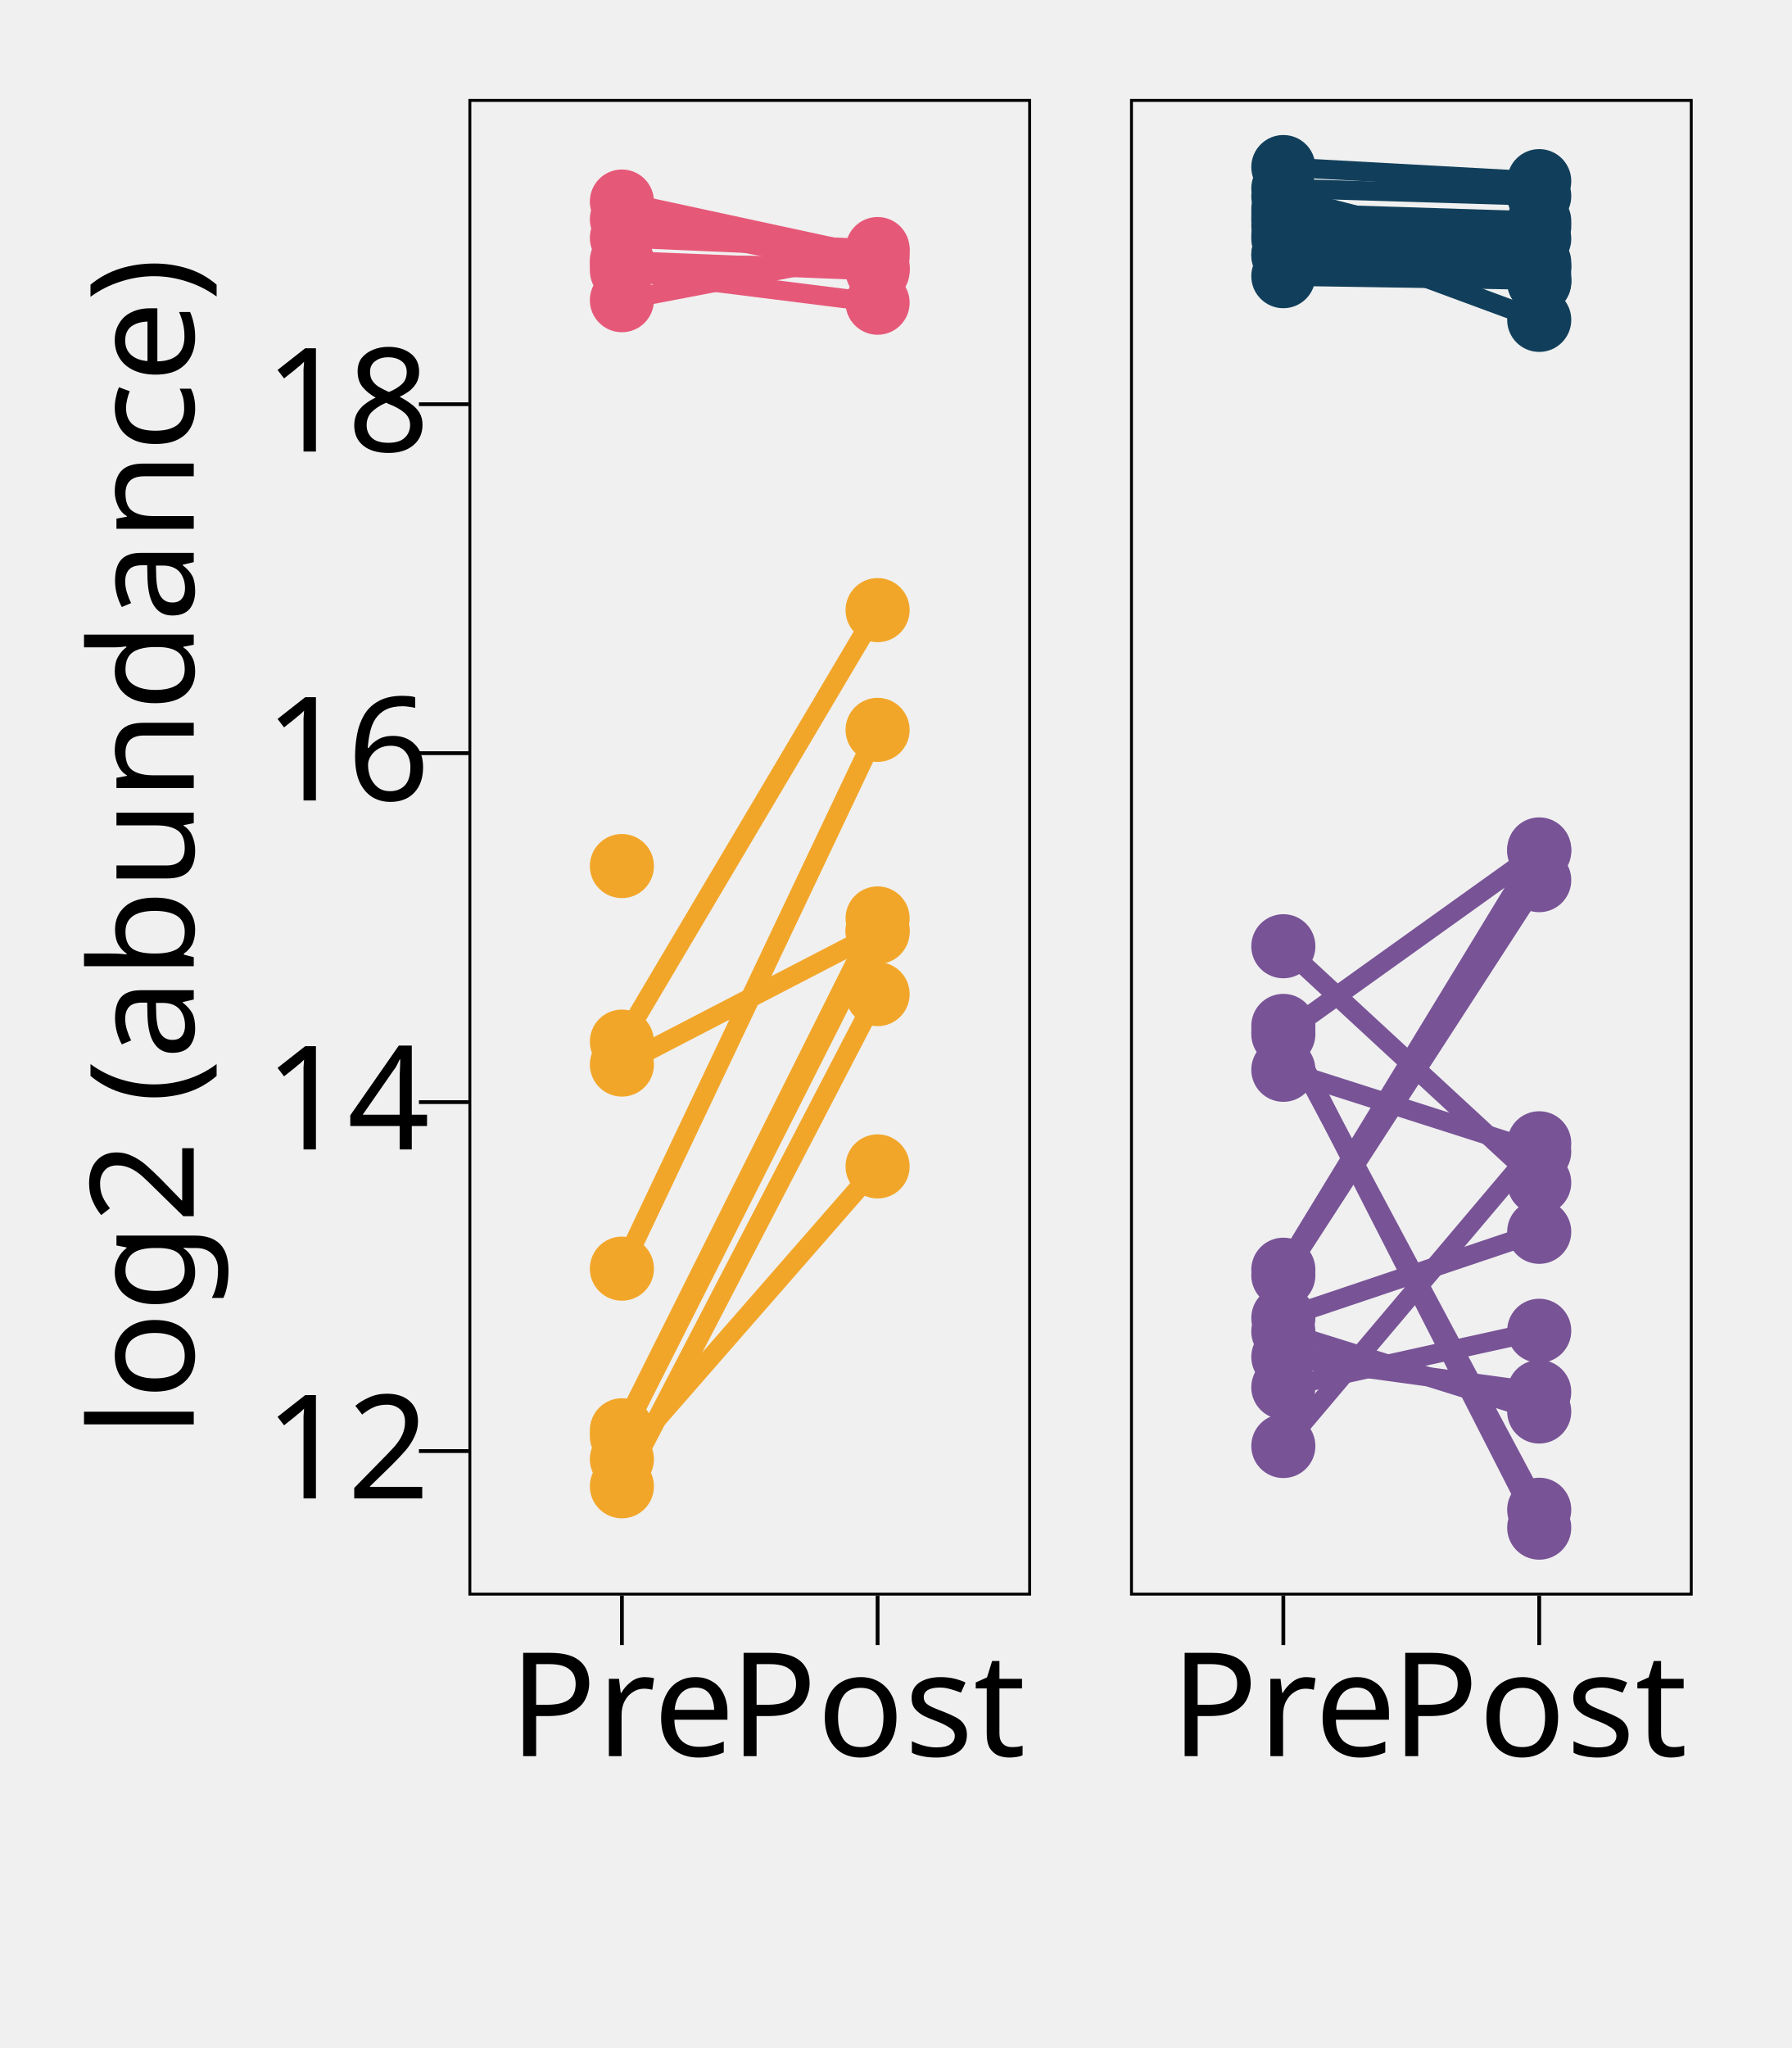
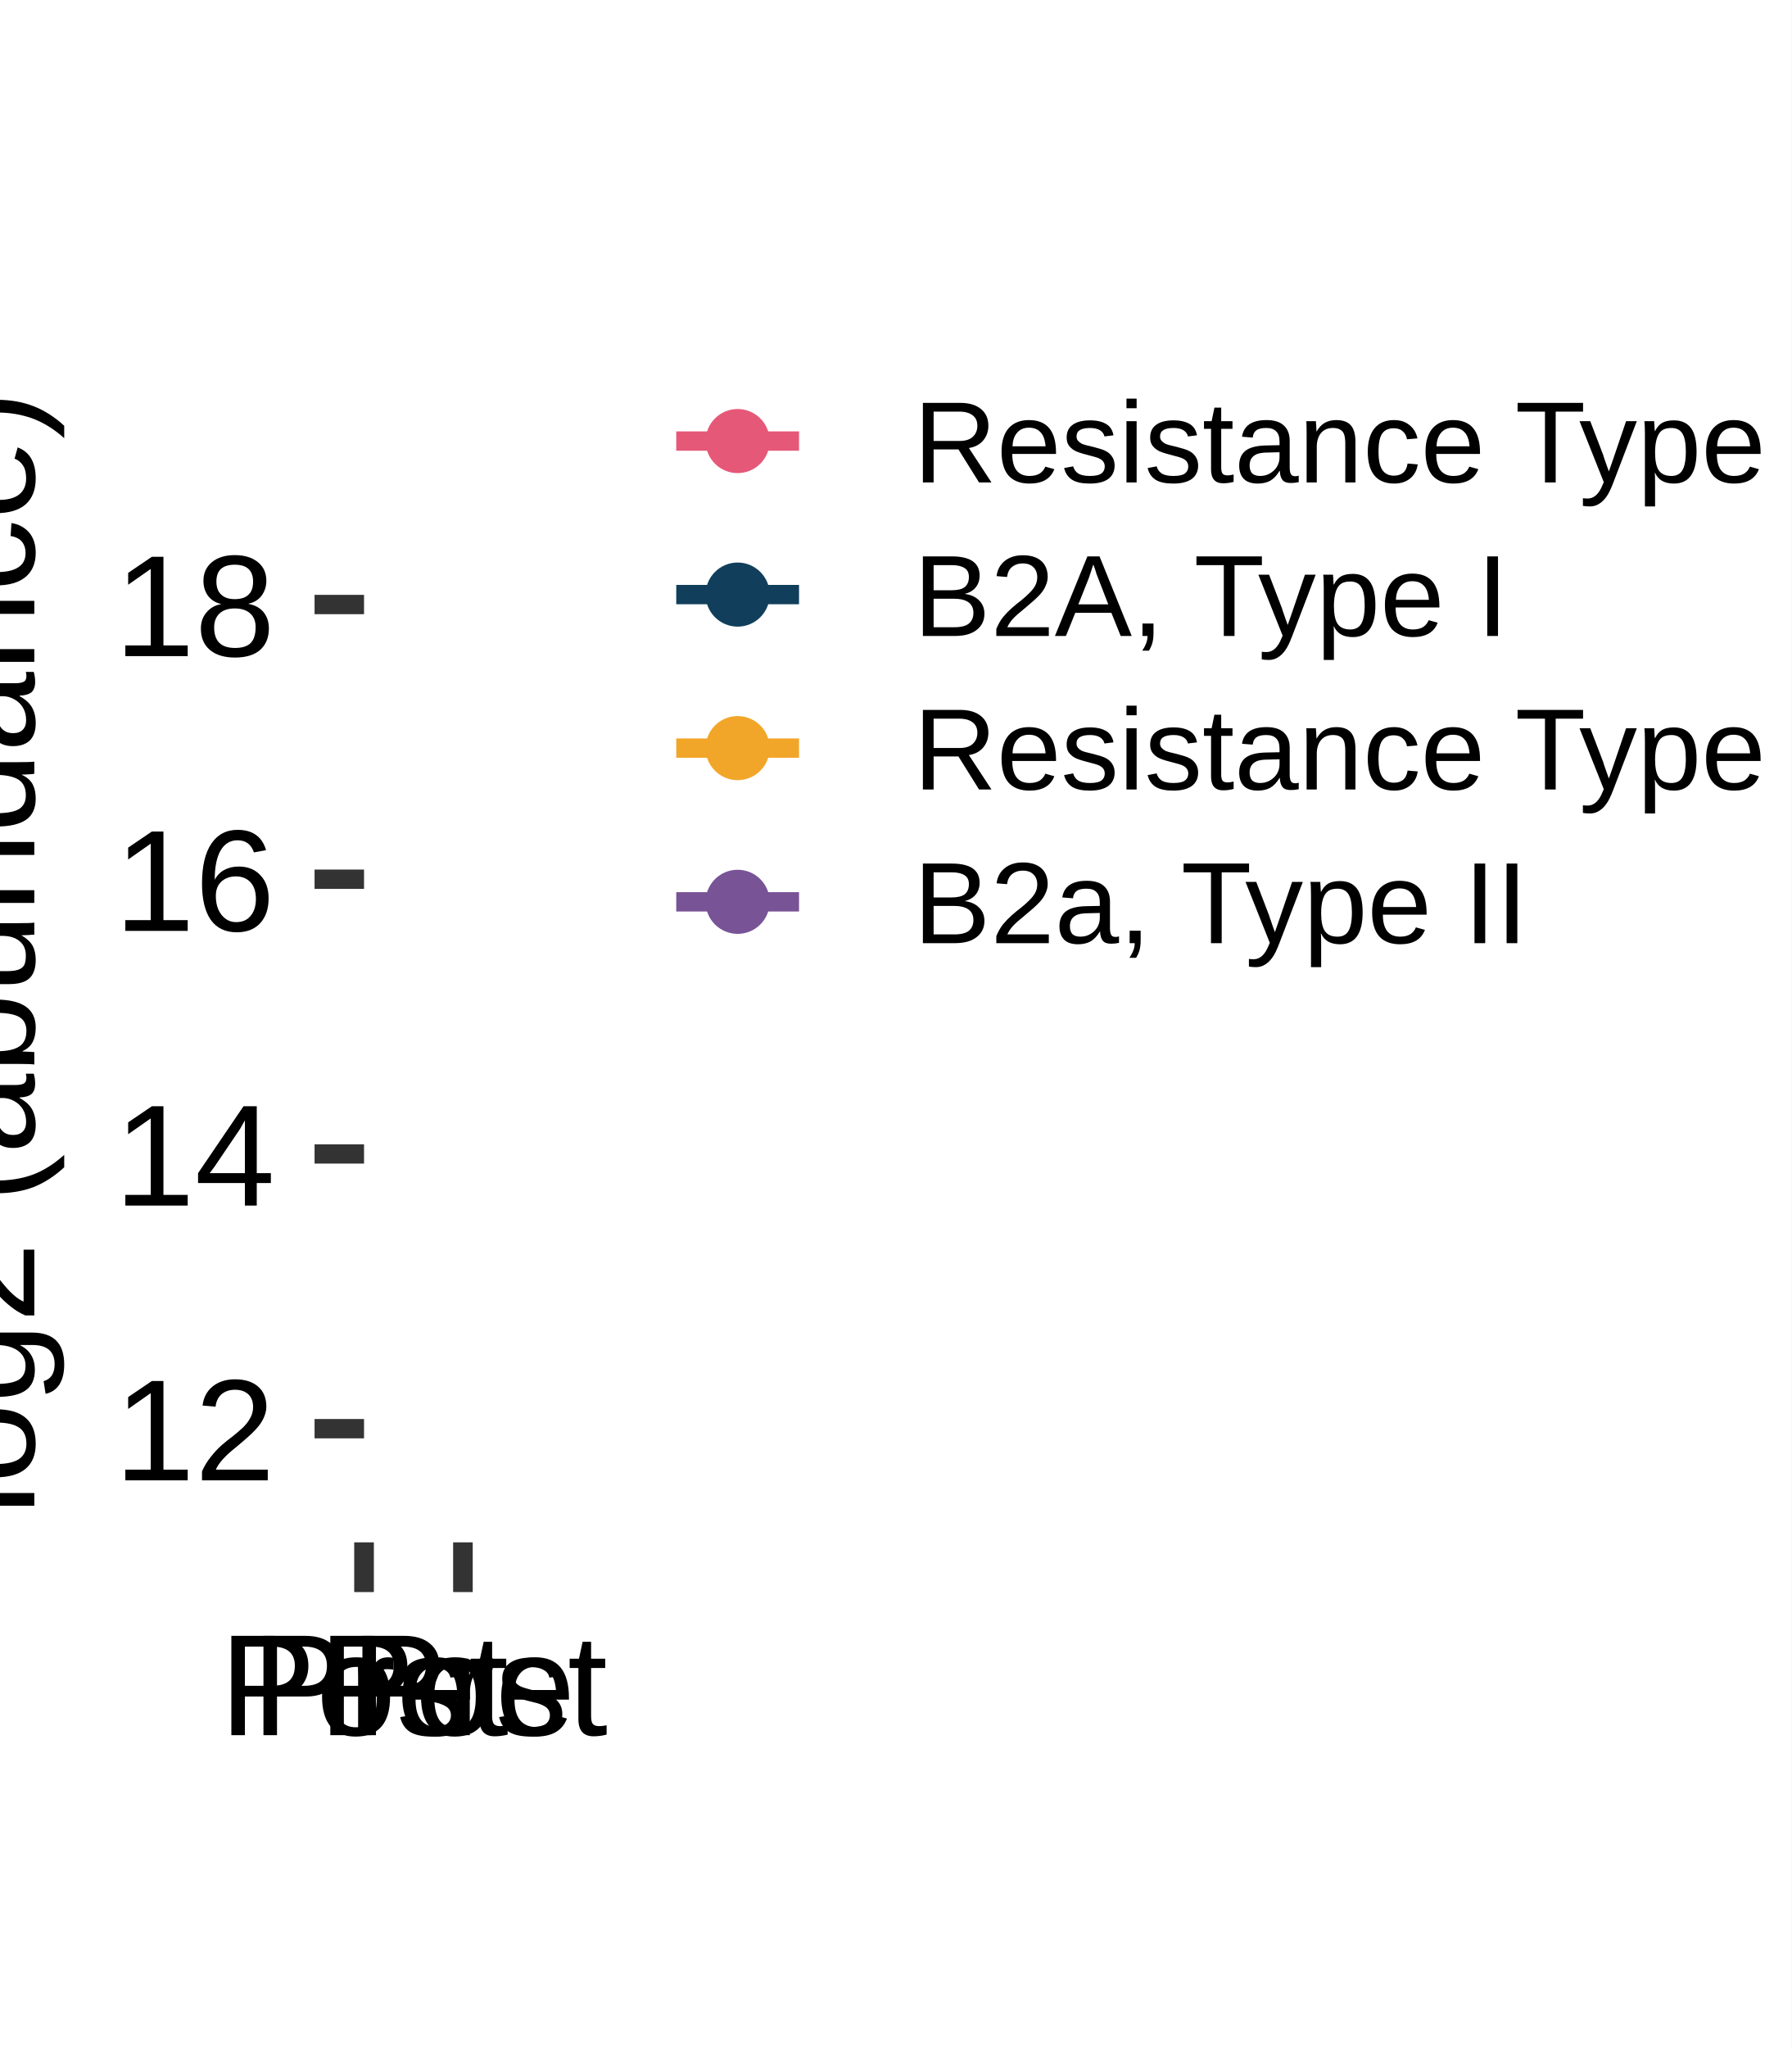
<svg xmlns="http://www.w3.org/2000/svg" width="99.21pt" height="113.39pt" viewBox="0 0 99.21 113.39">
  <g class="svglite">
    <defs>
      <style type="text/css">
    .svglite line, .svglite polyline, .svglite polygon, .svglite path, .svglite rect, .svglite circle {
      fill: none;
      stroke: #000000;
      stroke-linecap: round;
      stroke-linejoin: round;
      stroke-miterlimit: 10.00;
    }
    .svglite text {
      white-space: pre;
    }
    .svglite g.glyphgroup path {
      fill: inherit;
      stroke: none;
    }
  </style>
    </defs>
-     <rect width="100%" height="100%" style="stroke: none; fill: none;" />
+     <rect width="100%" height="100%" style="stroke: none; fill: #FFFFFF;" />
    <defs>
      <clipPath id="cpMC4wMHw5OS4yMXwwLjAwfDExMy4zOQ==">
        <rect x="0.00" y="0.00" width="99.21" height="113.39" />
      </clipPath>
    </defs>
    <g clip-path="url(#cpMC4wMHw5OS4yMXwwLjAwfDExMy4zOQ==)">
+       <rect x="-9.32" y="0" width="117.84" height="113.39" style="stroke-width: 0.00; fill: #FFFFFF;" />
+     </g>
+     <defs>
+       <clipPath id="cpMjAuMTZ8MjAuMTZ8MjAuMTZ8ODUuNDA=">
+         <rect x="20.16" y="20.16" width="0.00" height="65.24" />
+       </clipPath>
+     </defs>
+     <g clip-path="url(#cpMjAuMTZ8MjAuMTZ8MjAuMTZ8ODUuNDA=)">
+       <circle cx="20.16" cy="27.05" r="1.42" style="stroke-width: 0.71; stroke: #E65878; fill: #E65878;" />
+       <circle cx="20.16" cy="27.49" r="1.42" style="stroke-width: 0.71; stroke: #E65878; fill: #E65878;" />
+       <circle cx="20.16" cy="53.60" r="1.42" style="stroke-width: 0.71; stroke: #F2A629; fill: #F2A629;" />
+       <circle cx="20.16" cy="24.64" r="1.42" style="stroke-width: 0.71; stroke: #E65878; fill: #E65878;" />
+       <circle cx="20.16" cy="71.15" r="1.42" style="stroke-width: 0.71; stroke: #F2A629; fill: #F2A629;" />
+       <circle cx="20.16" cy="25.41" r="1.42" style="stroke-width: 0.71; stroke: #E65878; fill: #E65878;" />
+       <circle cx="20.16" cy="27.36" r="1.42" style="stroke-width: 0.71; stroke: #E65878; fill: #E65878;" />
+       <circle cx="20.16" cy="79.46" r="1.42" style="stroke-width: 0.71; stroke: #F2A629; fill: #F2A629;" />
+       <circle cx="20.16" cy="62.25" r="1.42" style="stroke-width: 0.71; stroke: #F2A629; fill: #F2A629;" />
+       <circle cx="20.16" cy="28.93" r="1.42" style="stroke-width: 0.71; stroke: #E65878; fill: #E65878;" />
+       <circle cx="20.16" cy="47.66" r="1.42" style="stroke-width: 0.71; stroke: #F2A629; fill: #F2A629;" />
+       <circle cx="20.16" cy="27.21" r="1.42" style="stroke-width: 0.71; stroke: #E65878; fill: #E65878;" />
+       <circle cx="20.16" cy="27.64" r="1.42" style="stroke-width: 0.71; stroke: #E65878; fill: #E65878;" />
+       <circle cx="20.16" cy="55.88" r="1.42" style="stroke-width: 0.71; stroke: #F2A629; fill: #F2A629;" />
+       <circle cx="20.16" cy="42.45" r="1.42" style="stroke-width: 0.71; stroke: #F2A629; fill: #F2A629;" />
+       <circle cx="20.16" cy="56.39" r="1.42" style="stroke-width: 0.71; stroke: #F2A629; fill: #F2A629;" />
+       <circle cx="20.16" cy="29.05" r="1.42" style="stroke-width: 0.71; stroke: #E65878; fill: #E65878;" />
+       <circle cx="20.16" cy="59.18" r="1.42" style="stroke-width: 0.71; stroke: #F2A629; fill: #F2A629;" />
+       <circle cx="20.16" cy="27.57" r="1.42" style="stroke-width: 0.71; stroke: #E65878; fill: #E65878;" />
+       <circle cx="20.16" cy="66.70" r="1.42" style="stroke-width: 0.71; stroke: #F2A629; fill: #F2A629;" />
+       <circle cx="20.16" cy="26.80" r="1.42" style="stroke-width: 0.71; stroke: #E65878; fill: #E65878;" />
+       <circle cx="20.16" cy="26.71" r="1.42" style="stroke-width: 0.71; stroke: #E65878; fill: #E65878;" />
+       <circle cx="20.16" cy="56.48" r="1.42" style="stroke-width: 0.71; stroke: #F2A629; fill: #F2A629;" />
+       <circle cx="20.16" cy="61.26" r="1.42" style="stroke-width: 0.71; stroke: #F2A629; fill: #F2A629;" />
+       <circle cx="20.16" cy="78.46" r="1.42" style="stroke-width: 0.71; stroke: #F2A629; fill: #F2A629;" />
+       <circle cx="20.16" cy="27.66" r="1.42" style="stroke-width: 0.71; stroke: #E65878; fill: #E65878;" />
+       <circle cx="20.16" cy="26.22" r="1.42" style="stroke-width: 0.71; stroke: #E65878; fill: #E65878;" />
+       <circle cx="20.16" cy="78.20" r="1.42" style="stroke-width: 0.71; stroke: #F2A629; fill: #F2A629;" />
+       <circle cx="20.16" cy="80.64" r="1.42" style="stroke-width: 0.71; stroke: #F2A629; fill: #F2A629;" />
+       <polyline points="20.16,25.41 20.16,27.57 " style="stroke-width: 1.07; stroke: #E65878; stroke-linecap: butt;" />
+       <polyline points="20.16,27.05 20.16,24.64 " style="stroke-width: 1.07; stroke: #E65878; stroke-linecap: butt;" />
+       <polyline points="20.16,27.21 20.16,27.66 " style="stroke-width: 1.07; stroke: #E65878; stroke-linecap: butt;" />
+       <polyline points="20.16,26.71 20.16,26.22 " style="stroke-width: 1.07; stroke: #E65878; stroke-linecap: butt;" />
+       <polyline points="20.16,27.49 20.16,27.36 " style="stroke-width: 1.07; stroke: #E65878; stroke-linecap: butt;" />
+       <polyline points="20.16,28.93 20.16,26.80 " style="stroke-width: 1.07; stroke: #E65878; stroke-linecap: butt;" />
+       <polyline points="20.16,27.64 20.16,29.05 " style="stroke-width: 1.07; stroke: #E65878; stroke-linecap: butt;" />
+       <polyline points="20.16,62.25 20.16,56.48 " style="stroke-width: 1.07; stroke: #F2A629; stroke-linecap: butt;" />
+       <polyline points="20.16,42.45 20.16,61.26 " style="stroke-width: 1.07; stroke: #F2A629; stroke-linecap: butt;" />
+       <polyline points="20.16,71.15 20.16,47.66 " style="stroke-width: 1.07; stroke: #F2A629; stroke-linecap: butt;" />
+       <polyline points="20.16,55.88 20.16,78.20 " style="stroke-width: 1.07; stroke: #F2A629; stroke-linecap: butt;" />
+       <polyline points="20.16,79.46 20.16,66.70 " style="stroke-width: 1.07; stroke: #F2A629; stroke-linecap: butt;" />
+       <polyline points="20.16,56.39 20.16,78.46 " style="stroke-width: 1.07; stroke: #F2A629; stroke-linecap: butt;" />
+       <polyline points="20.16,59.18 20.16,80.64 " style="stroke-width: 1.07; stroke: #F2A629; stroke-linecap: butt;" />
+       <rect x="20.16" y="20.16" width="0.00" height="65.24" style="stroke-width: 0.53;" />
+     </g>
+     <g clip-path="url(#cpMC4wMHw5OS4yMXwwLjAwfDExMy4zOQ==)">
</g>
    <defs>
-       <clipPath id="cpMjUuOTR8NTcuMTB8NS40OHw4OC4zNA==">
-         <rect x="25.94" y="5.48" width="31.16" height="82.86" />
-       </clipPath>
-     </defs>
-     <g clip-path="url(#cpMjUuOTR8NTcuMTB8NS40OHw4OC4zNA==)">
-       <circle cx="48.60" cy="14.22" r="1.42" style="stroke-width: 0.71; stroke: #E65878; fill: #E65878;" />
-       <circle cx="48.60" cy="14.78" r="1.42" style="stroke-width: 0.71; stroke: #E65878; fill: #E65878;" />
-       <circle cx="34.44" cy="47.95" r="1.42" style="stroke-width: 0.71; stroke: #F2A629; fill: #F2A629;" />
-       <circle cx="34.44" cy="11.16" r="1.42" style="stroke-width: 0.71; stroke: #E65878; fill: #E65878;" />
-       <circle cx="34.44" cy="70.24" r="1.42" style="stroke-width: 0.71; stroke: #F2A629; fill: #F2A629;" />
-       <circle cx="34.44" cy="12.14" r="1.42" style="stroke-width: 0.71; stroke: #E65878; fill: #E65878;" />
-       <circle cx="34.44" cy="14.62" r="1.42" style="stroke-width: 0.71; stroke: #E65878; fill: #E65878;" />
-       <circle cx="34.44" cy="80.79" r="1.42" style="stroke-width: 0.71; stroke: #F2A629; fill: #F2A629;" />
-       <circle cx="34.44" cy="58.94" r="1.42" style="stroke-width: 0.71; stroke: #F2A629; fill: #F2A629;" />
-       <circle cx="34.44" cy="16.62" r="1.42" style="stroke-width: 0.71; stroke: #E65878; fill: #E65878;" />
-       <circle cx="48.60" cy="40.41" r="1.42" style="stroke-width: 0.71; stroke: #F2A629; fill: #F2A629;" />
-       <circle cx="34.44" cy="14.43" r="1.42" style="stroke-width: 0.71; stroke: #E65878; fill: #E65878;" />
-       <circle cx="34.44" cy="14.98" r="1.42" style="stroke-width: 0.71; stroke: #E65878; fill: #E65878;" />
-       <circle cx="48.60" cy="50.85" r="1.42" style="stroke-width: 0.71; stroke: #F2A629; fill: #F2A629;" />
-       <circle cx="48.60" cy="33.78" r="1.42" style="stroke-width: 0.71; stroke: #F2A629; fill: #F2A629;" />
-       <circle cx="48.60" cy="51.49" r="1.42" style="stroke-width: 0.71; stroke: #F2A629; fill: #F2A629;" />
-       <circle cx="48.60" cy="16.76" r="1.42" style="stroke-width: 0.71; stroke: #E65878; fill: #E65878;" />
-       <circle cx="48.60" cy="55.04" r="1.42" style="stroke-width: 0.71; stroke: #F2A629; fill: #F2A629;" />
-       <circle cx="48.60" cy="14.89" r="1.42" style="stroke-width: 0.71; stroke: #E65878; fill: #E65878;" />
-       <circle cx="48.60" cy="64.58" r="1.42" style="stroke-width: 0.71; stroke: #F2A629; fill: #F2A629;" />
-       <circle cx="48.60" cy="13.91" r="1.42" style="stroke-width: 0.71; stroke: #E65878; fill: #E65878;" />
-       <circle cx="48.60" cy="13.79" r="1.42" style="stroke-width: 0.71; stroke: #E65878; fill: #E65878;" />
-       <circle cx="48.60" cy="51.60" r="1.42" style="stroke-width: 0.71; stroke: #F2A629; fill: #F2A629;" />
-       <circle cx="34.44" cy="57.67" r="1.42" style="stroke-width: 0.71; stroke: #F2A629; fill: #F2A629;" />
-       <circle cx="34.44" cy="79.52" r="1.42" style="stroke-width: 0.71; stroke: #F2A629; fill: #F2A629;" />
-       <circle cx="48.60" cy="15.00" r="1.42" style="stroke-width: 0.71; stroke: #E65878; fill: #E65878;" />
-       <circle cx="34.44" cy="13.17" r="1.42" style="stroke-width: 0.71; stroke: #E65878; fill: #E65878;" />
-       <circle cx="34.44" cy="79.19" r="1.42" style="stroke-width: 0.71; stroke: #F2A629; fill: #F2A629;" />
-       <circle cx="34.44" cy="82.29" r="1.42" style="stroke-width: 0.71; stroke: #F2A629; fill: #F2A629;" />
-       <polyline points="34.44,12.14 48.60,14.89 " style="stroke-width: 1.07; stroke: #E65878; stroke-linecap: butt;" />
-       <polyline points="48.60,14.22 34.44,11.16 " style="stroke-width: 1.07; stroke: #E65878; stroke-linecap: butt;" />
-       <polyline points="34.44,14.43 48.60,15.00 " style="stroke-width: 1.07; stroke: #E65878; stroke-linecap: butt;" />
-       <polyline points="48.60,13.79 34.44,13.17 " style="stroke-width: 1.07; stroke: #E65878; stroke-linecap: butt;" />
-       <polyline points="48.60,14.78 34.44,14.62 " style="stroke-width: 1.07; stroke: #E65878; stroke-linecap: butt;" />
-       <polyline points="34.44,16.62 48.60,13.91 " style="stroke-width: 1.07; stroke: #E65878; stroke-linecap: butt;" />
-       <polyline points="34.44,14.98 48.60,16.76 " style="stroke-width: 1.07; stroke: #E65878; stroke-linecap: butt;" />
-       <polyline points="34.44,58.94 48.60,51.60 " style="stroke-width: 1.07; stroke: #F2A629; stroke-linecap: butt;" />
-       <polyline points="48.60,33.78 34.44,57.67 " style="stroke-width: 1.07; stroke: #F2A629; stroke-linecap: butt;" />
-       <polyline points="34.44,70.24 48.60,40.41 " style="stroke-width: 1.07; stroke: #F2A629; stroke-linecap: butt;" />
-       <polyline points="48.60,50.85 34.44,79.19 " style="stroke-width: 1.07; stroke: #F2A629; stroke-linecap: butt;" />
-       <polyline points="34.44,80.79 48.60,64.58 " style="stroke-width: 1.07; stroke: #F2A629; stroke-linecap: butt;" />
-       <polyline points="48.60,51.49 34.44,79.52 " style="stroke-width: 1.07; stroke: #F2A629; stroke-linecap: butt;" />
-       <polyline points="48.60,55.04 34.44,82.29 " style="stroke-width: 1.07; stroke: #F2A629; stroke-linecap: butt;" />
-       <rect x="25.94" y="5.48" width="31.16" height="82.86" style="stroke-width: 0.32;" />
+       <clipPath id="cpMjUuNjR8MjUuNjR8MjAuMTZ8ODUuNDA=">
+         <rect x="25.64" y="20.16" width="0.00" height="65.24" />
+       </clipPath>
+     </defs>
+     <g clip-path="url(#cpMjUuNjR8MjUuNjR8MjAuMTZ8ODUuNDA=)">
+       <circle cx="25.64" cy="77.38" r="1.42" style="stroke-width: 0.71; stroke: #785396; fill: #785396;" />
+       <circle cx="25.64" cy="25.72" r="1.42" style="stroke-width: 0.71; stroke: #113F5B; fill: #113F5B;" />
+       <circle cx="25.64" cy="73.89" r="1.42" style="stroke-width: 0.71; stroke: #785396; fill: #785396;" />
+       <circle cx="25.64" cy="71.19" r="1.42" style="stroke-width: 0.71; stroke: #785396; fill: #785396;" />
+       <circle cx="25.64" cy="23.13" r="1.42" style="stroke-width: 0.71; stroke: #113F5B; fill: #113F5B;" />
+       <circle cx="25.64" cy="26.94" r="1.42" style="stroke-width: 0.71; stroke: #113F5B; fill: #113F5B;" />
+       <circle cx="25.64" cy="27.88" r="1.42" style="stroke-width: 0.71; stroke: #113F5B; fill: #113F5B;" />
+       <circle cx="25.64" cy="26.10" r="1.42" style="stroke-width: 0.71; stroke: #113F5B; fill: #113F5B;" />
+       <circle cx="25.64" cy="24.06" r="1.42" style="stroke-width: 0.71; stroke: #113F5B; fill: #113F5B;" />
+       <circle cx="25.64" cy="66.05" r="1.42" style="stroke-width: 0.71; stroke: #785396; fill: #785396;" />
+       <circle cx="25.64" cy="76.32" r="1.42" style="stroke-width: 0.71; stroke: #785396; fill: #785396;" />
+       <circle cx="25.64" cy="25.13" r="1.42" style="stroke-width: 0.71; stroke: #113F5B; fill: #113F5B;" />
+       <circle cx="25.64" cy="82.44" r="1.42" style="stroke-width: 0.71; stroke: #785396; fill: #785396;" />
+       <circle cx="25.64" cy="23.74" r="1.42" style="stroke-width: 0.71; stroke: #113F5B; fill: #113F5B;" />
+       <circle cx="25.64" cy="25.49" r="1.42" style="stroke-width: 0.71; stroke: #113F5B; fill: #113F5B;" />
+       <circle cx="25.64" cy="27.55" r="1.42" style="stroke-width: 0.71; stroke: #113F5B; fill: #113F5B;" />
+       <circle cx="25.64" cy="52.88" r="1.42" style="stroke-width: 0.71; stroke: #785396; fill: #785396;" />
+       <circle cx="25.64" cy="27.46" r="1.42" style="stroke-width: 0.71; stroke: #113F5B; fill: #113F5B;" />
+       <circle cx="25.64" cy="67.41" r="1.42" style="stroke-width: 0.71; stroke: #785396; fill: #785396;" />
+       <circle cx="25.64" cy="60.57" r="1.42" style="stroke-width: 0.71; stroke: #785396; fill: #785396;" />
+       <circle cx="25.64" cy="60.77" r="1.42" style="stroke-width: 0.71; stroke: #785396; fill: #785396;" />
+       <circle cx="25.64" cy="73.30" r="1.42" style="stroke-width: 0.71; stroke: #785396; fill: #785396;" />
+       <circle cx="25.64" cy="81.66" r="1.42" style="stroke-width: 0.71; stroke: #785396; fill: #785396;" />
+       <circle cx="25.64" cy="27.29" r="1.42" style="stroke-width: 0.71; stroke: #113F5B; fill: #113F5B;" />
+       <circle cx="25.64" cy="62.48" r="1.42" style="stroke-width: 0.71; stroke: #785396; fill: #785396;" />
+       <circle cx="25.64" cy="25.68" r="1.42" style="stroke-width: 0.71; stroke: #113F5B; fill: #113F5B;" />
+       <circle cx="25.64" cy="73.86" r="1.42" style="stroke-width: 0.71; stroke: #785396; fill: #785396;" />
+       <circle cx="25.64" cy="24.96" r="1.42" style="stroke-width: 0.71; stroke: #113F5B; fill: #113F5B;" />
+       <circle cx="25.64" cy="26.26" r="1.42" style="stroke-width: 0.71; stroke: #113F5B; fill: #113F5B;" />
+       <circle cx="25.64" cy="25.33" r="1.42" style="stroke-width: 0.71; stroke: #113F5B; fill: #113F5B;" />
+       <circle cx="25.64" cy="76.53" r="1.42" style="stroke-width: 0.71; stroke: #785396; fill: #785396;" />
+       <circle cx="25.64" cy="78.88" r="1.42" style="stroke-width: 0.71; stroke: #785396; fill: #785396;" />
+       <circle cx="25.64" cy="29.80" r="1.42" style="stroke-width: 0.71; stroke: #113F5B; fill: #113F5B;" />
+       <circle cx="25.64" cy="25.47" r="1.42" style="stroke-width: 0.71; stroke: #113F5B; fill: #113F5B;" />
+       <circle cx="25.64" cy="52.94" r="1.42" style="stroke-width: 0.71; stroke: #785396; fill: #785396;" />
+       <circle cx="25.64" cy="65.68" r="1.42" style="stroke-width: 0.71; stroke: #785396; fill: #785396;" />
+       <circle cx="25.64" cy="24.40" r="1.42" style="stroke-width: 0.71; stroke: #113F5B; fill: #113F5B;" />
+       <circle cx="25.64" cy="75.00" r="1.42" style="stroke-width: 0.71; stroke: #785396; fill: #785396;" />
+       <circle cx="25.64" cy="28.12" r="1.42" style="stroke-width: 0.71; stroke: #113F5B; fill: #113F5B;" />
+       <circle cx="25.64" cy="54.21" r="1.42" style="stroke-width: 0.71; stroke: #785396; fill: #785396;" />
+       <circle cx="25.64" cy="24.42" r="1.42" style="stroke-width: 0.71; stroke: #113F5B; fill: #113F5B;" />
+       <circle cx="25.64" cy="57.10" r="1.42" style="stroke-width: 0.71; stroke: #785396; fill: #785396;" />
+       <circle cx="25.64" cy="28.06" r="1.42" style="stroke-width: 0.71; stroke: #113F5B; fill: #113F5B;" />
+       <circle cx="25.64" cy="71.44" r="1.42" style="stroke-width: 0.71; stroke: #785396; fill: #785396;" />
+       <circle cx="25.64" cy="27.89" r="1.42" style="stroke-width: 0.71; stroke: #113F5B; fill: #113F5B;" />
+       <circle cx="25.64" cy="28.15" r="1.42" style="stroke-width: 0.71; stroke: #113F5B; fill: #113F5B;" />
+       <circle cx="25.64" cy="26.26" r="1.42" style="stroke-width: 0.71; stroke: #113F5B; fill: #113F5B;" />
+       <circle cx="25.64" cy="26.99" r="1.42" style="stroke-width: 0.71; stroke: #113F5B; fill: #113F5B;" />
+       <circle cx="25.64" cy="60.93" r="1.42" style="stroke-width: 0.71; stroke: #785396; fill: #785396;" />
+       <circle cx="25.64" cy="69.54" r="1.42" style="stroke-width: 0.71; stroke: #785396; fill: #785396;" />
+       <polyline points="25.64,26.26 25.64,26.26 " style="stroke-width: 1.07; stroke: #113F5B; stroke-linecap: butt;" />
+       <polyline points="25.64,28.12 25.64,26.99 " style="stroke-width: 1.07; stroke: #113F5B; stroke-linecap: butt;" />
+       <polyline points="25.64,27.55 25.64,25.47 " style="stroke-width: 1.07; stroke: #113F5B; stroke-linecap: butt;" />
+       <polyline points="25.64,26.94 25.64,27.46 " style="stroke-width: 1.07; stroke: #113F5B; stroke-linecap: butt;" />
+       <polyline points="25.64,25.13 25.64,25.49 " style="stroke-width: 1.07; stroke: #113F5B; stroke-linecap: butt;" />
+       <polyline points="25.64,25.72 25.64,26.10 " style="stroke-width: 1.07; stroke: #113F5B; stroke-linecap: butt;" />
+       <polyline points="25.64,23.13 25.64,23.74 " style="stroke-width: 1.07; stroke: #113F5B; stroke-linecap: butt;" />
+       <polyline points="25.64,24.06 25.64,24.40 " style="stroke-width: 1.07; stroke: #113F5B; stroke-linecap: butt;" />
+       <polyline points="25.64,27.88 25.64,24.96 " style="stroke-width: 1.07; stroke: #113F5B; stroke-linecap: butt;" />
+       <polyline points="25.64,27.29 25.64,24.42 " style="stroke-width: 1.07; stroke: #113F5B; stroke-linecap: butt;" />
+       <polyline points="25.64,25.33 25.64,28.15 " style="stroke-width: 1.07; stroke: #113F5B; stroke-linecap: butt;" />
+       <polyline points="25.64,28.06 25.64,27.89 " style="stroke-width: 1.07; stroke: #113F5B; stroke-linecap: butt;" />
+       <polyline points="25.64,25.68 25.64,29.80 " style="stroke-width: 1.07; stroke: #113F5B; stroke-linecap: butt;" />
+       <polyline points="25.64,76.53 25.64,75.00 " style="stroke-width: 1.07; stroke: #785396; stroke-linecap: butt;" />
+       <polyline points="25.64,54.21 25.64,71.44 " style="stroke-width: 1.07; stroke: #785396; stroke-linecap: butt;" />
+       <polyline points="25.64,76.32 25.64,73.86 " style="stroke-width: 1.07; stroke: #785396; stroke-linecap: butt;" />
+       <polyline points="25.64,82.44 25.64,60.57 " style="stroke-width: 1.07; stroke: #785396; stroke-linecap: butt;" />
+       <polyline points="25.64,77.38 25.64,73.89 " style="stroke-width: 1.07; stroke: #785396; stroke-linecap: butt;" />
+       <polyline points="25.64,71.19 25.64,52.88 " style="stroke-width: 1.07; stroke: #785396; stroke-linecap: butt;" />
+       <polyline points="25.64,67.41 25.64,57.10 " style="stroke-width: 1.07; stroke: #785396; stroke-linecap: butt;" />
+       <polyline points="25.64,60.77 25.64,81.66 " style="stroke-width: 1.07; stroke: #785396; stroke-linecap: butt;" />
+       <polyline points="25.64,78.88 25.64,65.68 " style="stroke-width: 1.07; stroke: #785396; stroke-linecap: butt;" />
+       <polyline points="25.64,73.30 25.64,69.54 " style="stroke-width: 1.07; stroke: #785396; stroke-linecap: butt;" />
+       <polyline points="25.64,52.94 25.64,60.93 " style="stroke-width: 1.07; stroke: #785396; stroke-linecap: butt;" />
+       <polyline points="25.64,66.05 25.64,62.48 " style="stroke-width: 1.07; stroke: #785396; stroke-linecap: butt;" />
+       <rect x="25.64" y="20.16" width="0.00" height="65.24" style="stroke-width: 0.53;" />
    </g>
    <g clip-path="url(#cpMC4wMHw5OS4yMXwwLjAwfDExMy4zOQ==)">
</g>
    <defs>
-       <clipPath id="cpNjIuNTh8OTMuNzN8NS40OHw4OC4zNA==">
-         <rect x="62.58" y="5.48" width="31.16" height="82.86" />
-       </clipPath>
-     </defs>
-     <g clip-path="url(#cpNjIuNTh8OTMuNzN8NS40OHw4OC4zNA==)">
-       <circle cx="85.24" cy="78.15" r="1.42" style="stroke-width: 0.71; stroke: #785396; fill: #785396;" />
-       <circle cx="85.24" cy="12.54" r="1.42" style="stroke-width: 0.71; stroke: #113F5B; fill: #113F5B;" />
-       <circle cx="71.07" cy="73.72" r="1.42" style="stroke-width: 0.71; stroke: #785396; fill: #785396;" />
-       <circle cx="71.07" cy="70.30" r="1.42" style="stroke-width: 0.71; stroke: #785396; fill: #785396;" />
-       <circle cx="71.07" cy="9.25" r="1.42" style="stroke-width: 0.71; stroke: #113F5B; fill: #113F5B;" />
-       <circle cx="71.07" cy="14.08" r="1.42" style="stroke-width: 0.71; stroke: #113F5B; fill: #113F5B;" />
-       <circle cx="85.24" cy="15.28" r="1.42" style="stroke-width: 0.71; stroke: #113F5B; fill: #113F5B;" />
-       <circle cx="71.07" cy="13.01" r="1.42" style="stroke-width: 0.71; stroke: #113F5B; fill: #113F5B;" />
-       <circle cx="71.07" cy="10.43" r="1.42" style="stroke-width: 0.71; stroke: #113F5B; fill: #113F5B;" />
-       <circle cx="85.24" cy="63.76" r="1.42" style="stroke-width: 0.71; stroke: #785396; fill: #785396;" />
-       <circle cx="71.07" cy="76.81" r="1.42" style="stroke-width: 0.71; stroke: #785396; fill: #785396;" />
-       <circle cx="71.07" cy="11.79" r="1.42" style="stroke-width: 0.71; stroke: #113F5B; fill: #113F5B;" />
-       <circle cx="85.24" cy="84.58" r="1.42" style="stroke-width: 0.71; stroke: #785396; fill: #785396;" />
-       <circle cx="85.24" cy="10.03" r="1.42" style="stroke-width: 0.71; stroke: #113F5B; fill: #113F5B;" />
-       <circle cx="85.24" cy="12.24" r="1.42" style="stroke-width: 0.71; stroke: #113F5B; fill: #113F5B;" />
-       <circle cx="85.24" cy="14.86" r="1.42" style="stroke-width: 0.71; stroke: #113F5B; fill: #113F5B;" />
-       <circle cx="85.24" cy="47.03" r="1.42" style="stroke-width: 0.71; stroke: #785396; fill: #785396;" />
-       <circle cx="85.24" cy="14.74" r="1.42" style="stroke-width: 0.71; stroke: #113F5B; fill: #113F5B;" />
-       <circle cx="85.24" cy="65.48" r="1.42" style="stroke-width: 0.71; stroke: #785396; fill: #785396;" />
-       <circle cx="71.07" cy="56.80" r="1.42" style="stroke-width: 0.71; stroke: #785396; fill: #785396;" />
-       <circle cx="71.07" cy="57.05" r="1.42" style="stroke-width: 0.71; stroke: #785396; fill: #785396;" />
-       <circle cx="71.07" cy="72.97" r="1.42" style="stroke-width: 0.71; stroke: #785396; fill: #785396;" />
-       <circle cx="85.24" cy="83.59" r="1.42" style="stroke-width: 0.71; stroke: #785396; fill: #785396;" />
-       <circle cx="85.24" cy="14.53" r="1.42" style="stroke-width: 0.71; stroke: #113F5B; fill: #113F5B;" />
-       <circle cx="71.07" cy="59.23" r="1.42" style="stroke-width: 0.71; stroke: #785396; fill: #785396;" />
-       <circle cx="71.07" cy="12.48" r="1.42" style="stroke-width: 0.71; stroke: #113F5B; fill: #113F5B;" />
-       <circle cx="85.24" cy="73.68" r="1.42" style="stroke-width: 0.71; stroke: #785396; fill: #785396;" />
-       <circle cx="71.07" cy="11.57" r="1.42" style="stroke-width: 0.71; stroke: #113F5B; fill: #113F5B;" />
-       <circle cx="85.24" cy="13.22" r="1.42" style="stroke-width: 0.71; stroke: #113F5B; fill: #113F5B;" />
-       <circle cx="71.07" cy="12.04" r="1.42" style="stroke-width: 0.71; stroke: #113F5B; fill: #113F5B;" />
-       <circle cx="85.24" cy="77.07" r="1.42" style="stroke-width: 0.71; stroke: #785396; fill: #785396;" />
-       <circle cx="71.07" cy="80.06" r="1.42" style="stroke-width: 0.71; stroke: #785396; fill: #785396;" />
-       <circle cx="85.24" cy="17.71" r="1.42" style="stroke-width: 0.71; stroke: #113F5B; fill: #113F5B;" />
-       <circle cx="71.07" cy="12.21" r="1.42" style="stroke-width: 0.71; stroke: #113F5B; fill: #113F5B;" />
-       <circle cx="85.24" cy="47.12" r="1.42" style="stroke-width: 0.71; stroke: #785396; fill: #785396;" />
-       <circle cx="85.24" cy="63.30" r="1.42" style="stroke-width: 0.71; stroke: #785396; fill: #785396;" />
-       <circle cx="85.24" cy="10.86" r="1.42" style="stroke-width: 0.71; stroke: #113F5B; fill: #113F5B;" />
-       <circle cx="71.07" cy="75.13" r="1.42" style="stroke-width: 0.71; stroke: #785396; fill: #785396;" />
-       <circle cx="85.24" cy="15.58" r="1.42" style="stroke-width: 0.71; stroke: #113F5B; fill: #113F5B;" />
-       <circle cx="85.24" cy="48.73" r="1.42" style="stroke-width: 0.71; stroke: #785396; fill: #785396;" />
-       <circle cx="71.07" cy="10.88" r="1.42" style="stroke-width: 0.71; stroke: #113F5B; fill: #113F5B;" />
-       <circle cx="71.07" cy="52.39" r="1.42" style="stroke-width: 0.71; stroke: #785396; fill: #785396;" />
-       <circle cx="85.24" cy="15.51" r="1.42" style="stroke-width: 0.71; stroke: #113F5B; fill: #113F5B;" />
-       <circle cx="71.07" cy="70.61" r="1.42" style="stroke-width: 0.71; stroke: #785396; fill: #785396;" />
-       <circle cx="71.07" cy="15.29" r="1.42" style="stroke-width: 0.71; stroke: #113F5B; fill: #113F5B;" />
-       <circle cx="85.24" cy="15.62" r="1.42" style="stroke-width: 0.71; stroke: #113F5B; fill: #113F5B;" />
-       <circle cx="71.07" cy="13.22" r="1.42" style="stroke-width: 0.71; stroke: #113F5B; fill: #113F5B;" />
-       <circle cx="71.07" cy="14.14" r="1.42" style="stroke-width: 0.71; stroke: #113F5B; fill: #113F5B;" />
-       <circle cx="71.07" cy="57.26" r="1.42" style="stroke-width: 0.71; stroke: #785396; fill: #785396;" />
-       <circle cx="85.24" cy="68.20" r="1.42" style="stroke-width: 0.71; stroke: #785396; fill: #785396;" />
-       <polyline points="85.24,13.22 71.07,13.22 " style="stroke-width: 1.07; stroke: #113F5B; stroke-linecap: butt;" />
-       <polyline points="85.24,15.58 71.07,14.14 " style="stroke-width: 1.07; stroke: #113F5B; stroke-linecap: butt;" />
-       <polyline points="85.24,14.86 71.07,12.21 " style="stroke-width: 1.07; stroke: #113F5B; stroke-linecap: butt;" />
-       <polyline points="71.07,14.08 85.24,14.74 " style="stroke-width: 1.07; stroke: #113F5B; stroke-linecap: butt;" />
-       <polyline points="71.07,11.79 85.24,12.24 " style="stroke-width: 1.07; stroke: #113F5B; stroke-linecap: butt;" />
-       <polyline points="85.24,12.54 71.07,13.01 " style="stroke-width: 1.07; stroke: #113F5B; stroke-linecap: butt;" />
-       <polyline points="71.07,9.25 85.24,10.03 " style="stroke-width: 1.07; stroke: #113F5B; stroke-linecap: butt;" />
-       <polyline points="71.07,10.43 85.24,10.86 " style="stroke-width: 1.07; stroke: #113F5B; stroke-linecap: butt;" />
-       <polyline points="85.24,15.28 71.07,11.57 " style="stroke-width: 1.07; stroke: #113F5B; stroke-linecap: butt;" />
-       <polyline points="85.24,14.53 71.07,10.88 " style="stroke-width: 1.07; stroke: #113F5B; stroke-linecap: butt;" />
-       <polyline points="71.07,12.04 85.24,15.62 " style="stroke-width: 1.07; stroke: #113F5B; stroke-linecap: butt;" />
-       <polyline points="85.24,15.51 71.07,15.29 " style="stroke-width: 1.07; stroke: #113F5B; stroke-linecap: butt;" />
-       <polyline points="71.07,12.48 85.24,17.71 " style="stroke-width: 1.07; stroke: #113F5B; stroke-linecap: butt;" />
-       <polyline points="85.24,77.07 71.07,75.13 " style="stroke-width: 1.07; stroke: #785396; stroke-linecap: butt;" />
-       <polyline points="85.24,48.73 71.07,70.61 " style="stroke-width: 1.07; stroke: #785396; stroke-linecap: butt;" />
-       <polyline points="71.07,76.81 85.24,73.68 " style="stroke-width: 1.07; stroke: #785396; stroke-linecap: butt;" />
-       <polyline points="85.24,84.58 71.07,56.80 " style="stroke-width: 1.07; stroke: #785396; stroke-linecap: butt;" />
-       <polyline points="85.24,78.15 71.07,73.72 " style="stroke-width: 1.07; stroke: #785396; stroke-linecap: butt;" />
-       <polyline points="71.07,70.30 85.24,47.03 " style="stroke-width: 1.07; stroke: #785396; stroke-linecap: butt;" />
-       <polyline points="85.24,65.48 71.07,52.39 " style="stroke-width: 1.07; stroke: #785396; stroke-linecap: butt;" />
-       <polyline points="71.07,57.05 85.24,83.59 " style="stroke-width: 1.07; stroke: #785396; stroke-linecap: butt;" />
-       <polyline points="71.07,80.06 85.24,63.30 " style="stroke-width: 1.07; stroke: #785396; stroke-linecap: butt;" />
-       <polyline points="71.07,72.97 85.24,68.20 " style="stroke-width: 1.07; stroke: #785396; stroke-linecap: butt;" />
-       <polyline points="85.24,47.12 71.07,57.26 " style="stroke-width: 1.07; stroke: #785396; stroke-linecap: butt;" />
-       <polyline points="85.24,63.76 71.07,59.23 " style="stroke-width: 1.07; stroke: #785396; stroke-linecap: butt;" />
-       <rect x="62.58" y="5.48" width="31.16" height="82.86" style="stroke-width: 0.32;" />
+       <clipPath id="cpMjAuMTZ8MjAuMTZ8NS40OHwyMC4xNg==">
+         <rect x="20.16" y="5.48" width="0.00" height="14.69" />
+       </clipPath>
+     </defs>
+     <g clip-path="url(#cpMjAuMTZ8MjAuMTZ8NS40OHwyMC4xNg==)">
+       <text x="20.16" y="15.11" text-anchor="middle" style="font-size: 6.40px;fill: #1A1A1A; font-family: &quot;Arial&quot;;" textLength="29.12px" lengthAdjust="spacingAndGlyphs">resistance</text>
    </g>
    <g clip-path="url(#cpMC4wMHw5OS4yMXwwLjAwfDExMy4zOQ==)">
</g>
    <defs>
-       <clipPath id="cpMjUuOTR8NTcuMTB8NS40OHw1LjQ4">
-         <rect x="25.94" y="5.48" width="31.16" height="0.00" />
-       </clipPath>
-     </defs>
-     <g clip-path="url(#cpMjUuOTR8NTcuMTB8NS40OHw1LjQ4)">
- </g>
-     <g clip-path="url(#cpMC4wMHw5OS4yMXwwLjAwfDExMy4zOQ==)">
- </g>
-     <defs>
-       <clipPath id="cpNjIuNTh8OTMuNzN8NS40OHw1LjQ4">
-         <rect x="62.58" y="5.48" width="31.16" height="0.00" />
-       </clipPath>
-     </defs>
-     <g clip-path="url(#cpNjIuNTh8OTMuNzN8NS40OHw1LjQ4)">
- </g>
-     <g clip-path="url(#cpMC4wMHw5OS4yMXwwLjAwfDExMy4zOQ==)">
-       <polyline points="34.44,91.08 34.44,88.34 " style="stroke-width: 0.21; stroke-linecap: butt;" />
-       <polyline points="48.60,91.08 48.60,88.34 " style="stroke-width: 0.21; stroke-linecap: butt;" />
-       <text x="34.44" y="97.23" text-anchor="middle" style="font-size: 8.00px; font-family: &quot;Source Sans Pro&quot;;" textLength="11.20px" lengthAdjust="spacingAndGlyphs">Pre</text>
-       <text x="48.60" y="97.23" text-anchor="middle" style="font-size: 8.00px; font-family: &quot;Source Sans Pro&quot;;" textLength="14.61px" lengthAdjust="spacingAndGlyphs">Post</text>
-       <polyline points="71.07,91.08 71.07,88.34 " style="stroke-width: 0.21; stroke-linecap: butt;" />
-       <polyline points="85.24,91.08 85.24,88.34 " style="stroke-width: 0.21; stroke-linecap: butt;" />
-       <text x="71.07" y="97.23" text-anchor="middle" style="font-size: 8.00px; font-family: &quot;Source Sans Pro&quot;;" textLength="11.20px" lengthAdjust="spacingAndGlyphs">Pre</text>
-       <text x="85.24" y="97.23" text-anchor="middle" style="font-size: 8.00px; font-family: &quot;Source Sans Pro&quot;;" textLength="14.61px" lengthAdjust="spacingAndGlyphs">Post</text>
-       <text x="19.23" y="82.96" text-anchor="middle" style="font-size: 8.00px; font-family: &quot;Source Sans Pro&quot;;" textLength="7.94px" lengthAdjust="spacingAndGlyphs">12</text>
-       <text x="19.23" y="63.64" text-anchor="middle" style="font-size: 8.00px; font-family: &quot;Source Sans Pro&quot;;" textLength="7.94px" lengthAdjust="spacingAndGlyphs">14</text>
-       <text x="19.23" y="44.32" text-anchor="middle" style="font-size: 8.00px; font-family: &quot;Source Sans Pro&quot;;" textLength="7.94px" lengthAdjust="spacingAndGlyphs">16</text>
-       <text x="19.23" y="25.00" text-anchor="middle" style="font-size: 8.00px; font-family: &quot;Source Sans Pro&quot;;" textLength="7.94px" lengthAdjust="spacingAndGlyphs">18</text>
-       <polyline points="23.20,80.34 25.94,80.34 " style="stroke-width: 0.21; stroke-linecap: butt;" />
-       <polyline points="23.20,61.02 25.94,61.02 " style="stroke-width: 0.21; stroke-linecap: butt;" />
-       <polyline points="23.20,41.70 25.94,41.70 " style="stroke-width: 0.21; stroke-linecap: butt;" />
-       <polyline points="23.20,22.38 25.94,22.38 " style="stroke-width: 0.21; stroke-linecap: butt;" />
-       <text transform="translate(10.73,46.91) rotate(-90)" text-anchor="middle" style="font-size: 8.00px; font-family: &quot;Source Sans Pro&quot;;" textLength="58.36px" lengthAdjust="spacingAndGlyphs">log2 (abundance)</text>
+       <clipPath id="cpMjUuNjR8MjUuNjR8NS40OHwyMC4xNg==">
+         <rect x="25.64" y="5.48" width="0.00" height="14.69" />
+       </clipPath>
+     </defs>
+     <g clip-path="url(#cpMjUuNjR8MjUuNjR8NS40OHwyMC4xNg==)">
+       <text x="25.64" y="15.11" text-anchor="middle" style="font-size: 6.40px;fill: #1A1A1A; font-family: &quot;Arial&quot;;" textLength="29.81px" lengthAdjust="spacingAndGlyphs">terbutaline</text>
+     </g>
+     <g clip-path="url(#cpMC4wMHw5OS4yMXwwLjAwfDExMy4zOQ==)">
+       <polyline points="20.16,88.14 20.16,85.40 " style="stroke-width: 1.07; stroke: #333333; stroke-linecap: butt;" />
+       <polyline points="20.16,88.14 20.16,85.40 " style="stroke-width: 1.07; stroke: #333333; stroke-linecap: butt;" />
+       <text x="20.16" y="96.07" text-anchor="middle" style="font-size: 8.00px; font-family: &quot;Arial&quot;;" textLength="12.47px" lengthAdjust="spacingAndGlyphs">Pre</text>
+       <text x="20.16" y="96.07" text-anchor="middle" style="font-size: 8.00px; font-family: &quot;Arial&quot;;" textLength="16.02px" lengthAdjust="spacingAndGlyphs">Post</text>
+       <polyline points="25.64,88.14 25.64,85.40 " style="stroke-width: 1.07; stroke: #333333; stroke-linecap: butt;" />
+       <polyline points="25.64,88.14 25.64,85.40 " style="stroke-width: 1.07; stroke: #333333; stroke-linecap: butt;" />
+       <text x="25.64" y="96.07" text-anchor="middle" style="font-size: 8.00px; font-family: &quot;Arial&quot;;" textLength="12.47px" lengthAdjust="spacingAndGlyphs">Pre</text>
+       <text x="25.64" y="96.07" text-anchor="middle" style="font-size: 8.00px; font-family: &quot;Arial&quot;;" textLength="16.02px" lengthAdjust="spacingAndGlyphs">Post</text>
+       <text x="15.23" y="81.96" text-anchor="end" style="font-size: 8.00px; font-family: &quot;Arial&quot;;" textLength="8.91px" lengthAdjust="spacingAndGlyphs">12</text>
+       <text x="15.23" y="66.75" text-anchor="end" style="font-size: 8.00px; font-family: &quot;Arial&quot;;" textLength="8.91px" lengthAdjust="spacingAndGlyphs">14</text>
+       <text x="15.23" y="51.54" text-anchor="end" style="font-size: 8.00px; font-family: &quot;Arial&quot;;" textLength="8.91px" lengthAdjust="spacingAndGlyphs">16</text>
+       <text x="15.23" y="36.33" text-anchor="end" style="font-size: 8.00px; font-family: &quot;Arial&quot;;" textLength="8.91px" lengthAdjust="spacingAndGlyphs">18</text>
+       <polyline points="17.42,79.10 20.16,79.10 " style="stroke-width: 1.07; stroke: #333333; stroke-linecap: butt;" />
+       <polyline points="17.42,63.89 20.16,63.89 " style="stroke-width: 1.07; stroke: #333333; stroke-linecap: butt;" />
+       <polyline points="17.42,48.68 20.16,48.68 " style="stroke-width: 1.07; stroke: #333333; stroke-linecap: butt;" />
+       <polyline points="17.42,33.47 20.16,33.47 " style="stroke-width: 1.07; stroke: #333333; stroke-linecap: butt;" />
+       <text transform="translate(1.90,52.78) rotate(-90)" text-anchor="middle" style="font-size: 8.00px; font-family: &quot;Arial&quot;;" textLength="62.33px" lengthAdjust="spacingAndGlyphs">log2 (abundance)</text>
+       <circle cx="40.85" cy="24.42" r="1.42" style="stroke-width: 0.71; stroke: #E65878; fill: #E65878;" />
+       <line x1="37.45" y1="24.42" x2="44.25" y2="24.42" style="stroke-width: 1.07; stroke: #E65878; stroke-linecap: butt;" />
+       <circle cx="40.85" cy="32.92" r="1.42" style="stroke-width: 0.71; stroke: #113F5B; fill: #113F5B;" />
+       <line x1="37.45" y1="32.92" x2="44.25" y2="32.92" style="stroke-width: 1.07; stroke: #113F5B; stroke-linecap: butt;" />
+       <circle cx="40.85" cy="41.42" r="1.42" style="stroke-width: 0.71; stroke: #F2A629; fill: #F2A629;" />
+       <line x1="37.45" y1="41.42" x2="44.25" y2="41.42" style="stroke-width: 1.07; stroke: #F2A629; stroke-linecap: butt;" />
+       <circle cx="40.85" cy="49.93" r="1.42" style="stroke-width: 0.71; stroke: #785396; fill: #785396;" />
+       <line x1="37.45" y1="49.93" x2="44.25" y2="49.93" style="stroke-width: 1.07; stroke: #785396; stroke-linecap: butt;" />
+       <text x="50.58" y="26.71" style="font-size: 6.40px; font-family: &quot;Arial&quot;;" textLength="50.69px" lengthAdjust="spacingAndGlyphs">Resistance Type I</text>
+       <text x="50.58" y="35.21" style="font-size: 6.40px; font-family: &quot;Arial&quot;;" textLength="32.94px" lengthAdjust="spacingAndGlyphs">B2A, Type I</text>
+       <text x="50.58" y="43.71" style="font-size: 6.40px; font-family: &quot;Arial&quot;;" textLength="52.47px" lengthAdjust="spacingAndGlyphs">Resistance Type II</text>
+       <text x="50.58" y="52.22" style="font-size: 6.40px; font-family: &quot;Arial&quot;;" textLength="34.00px" lengthAdjust="spacingAndGlyphs">B2a, Type II</text>
    </g>
  </g>
</svg>
